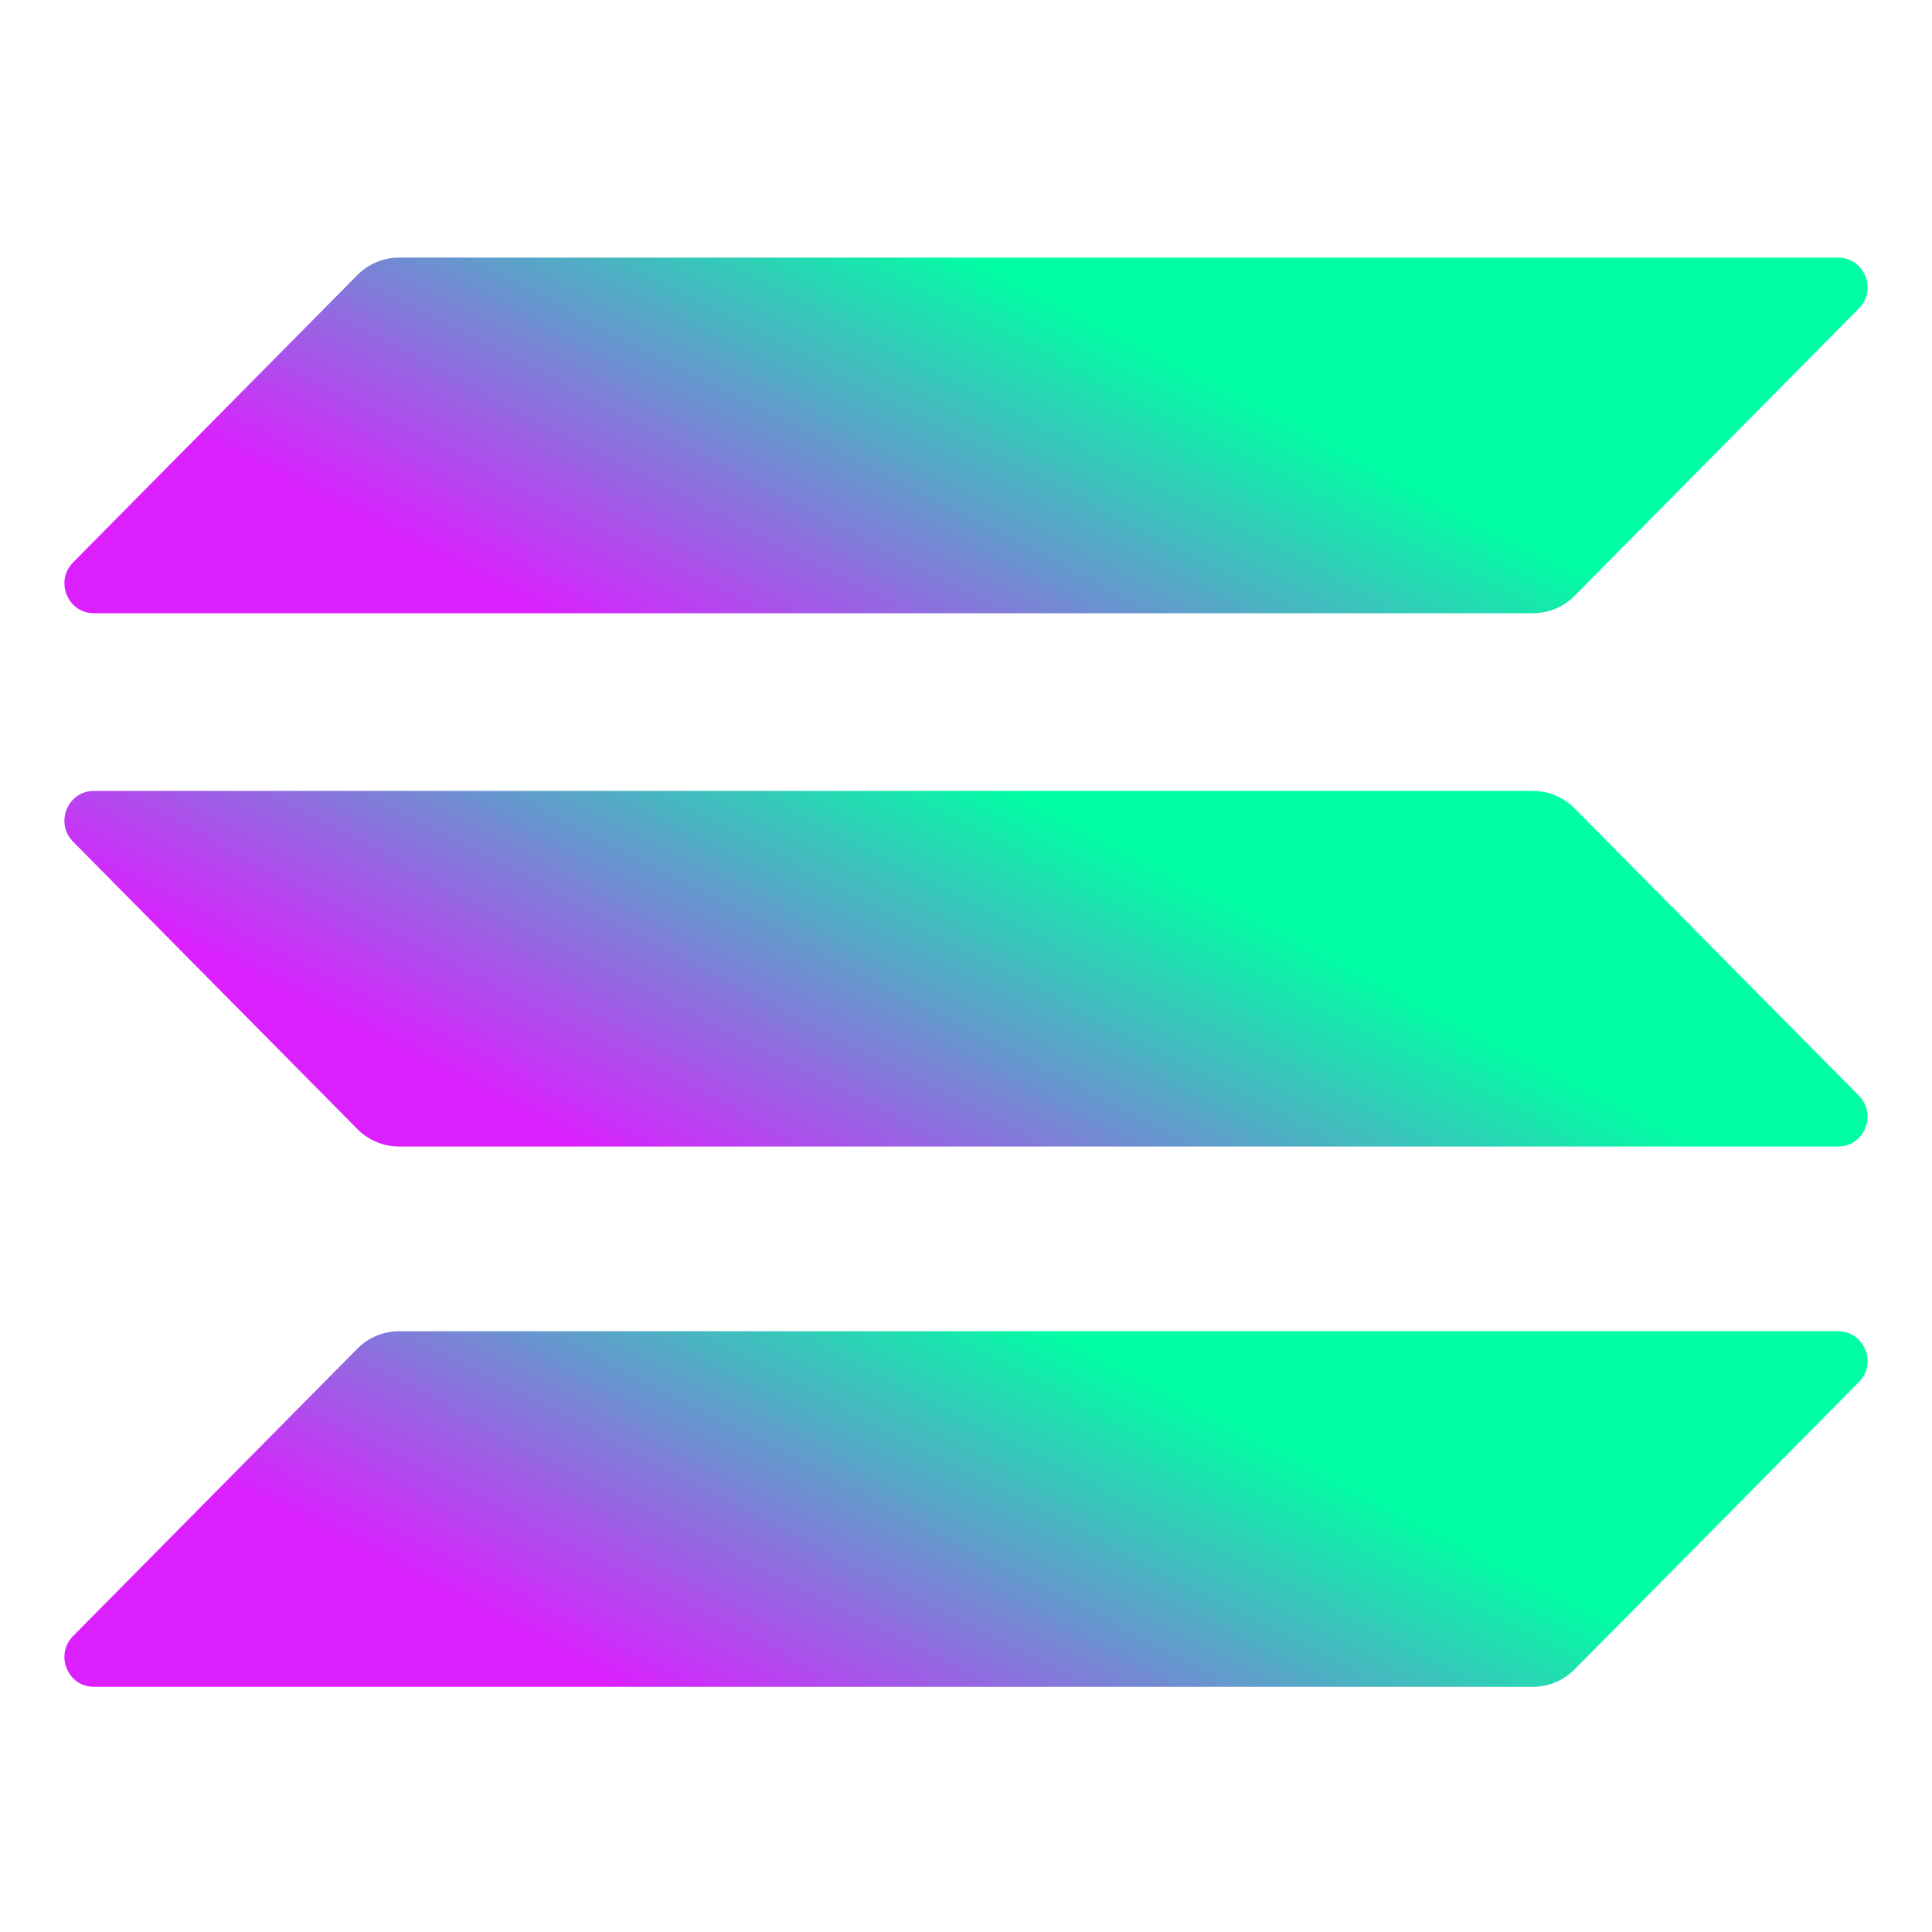
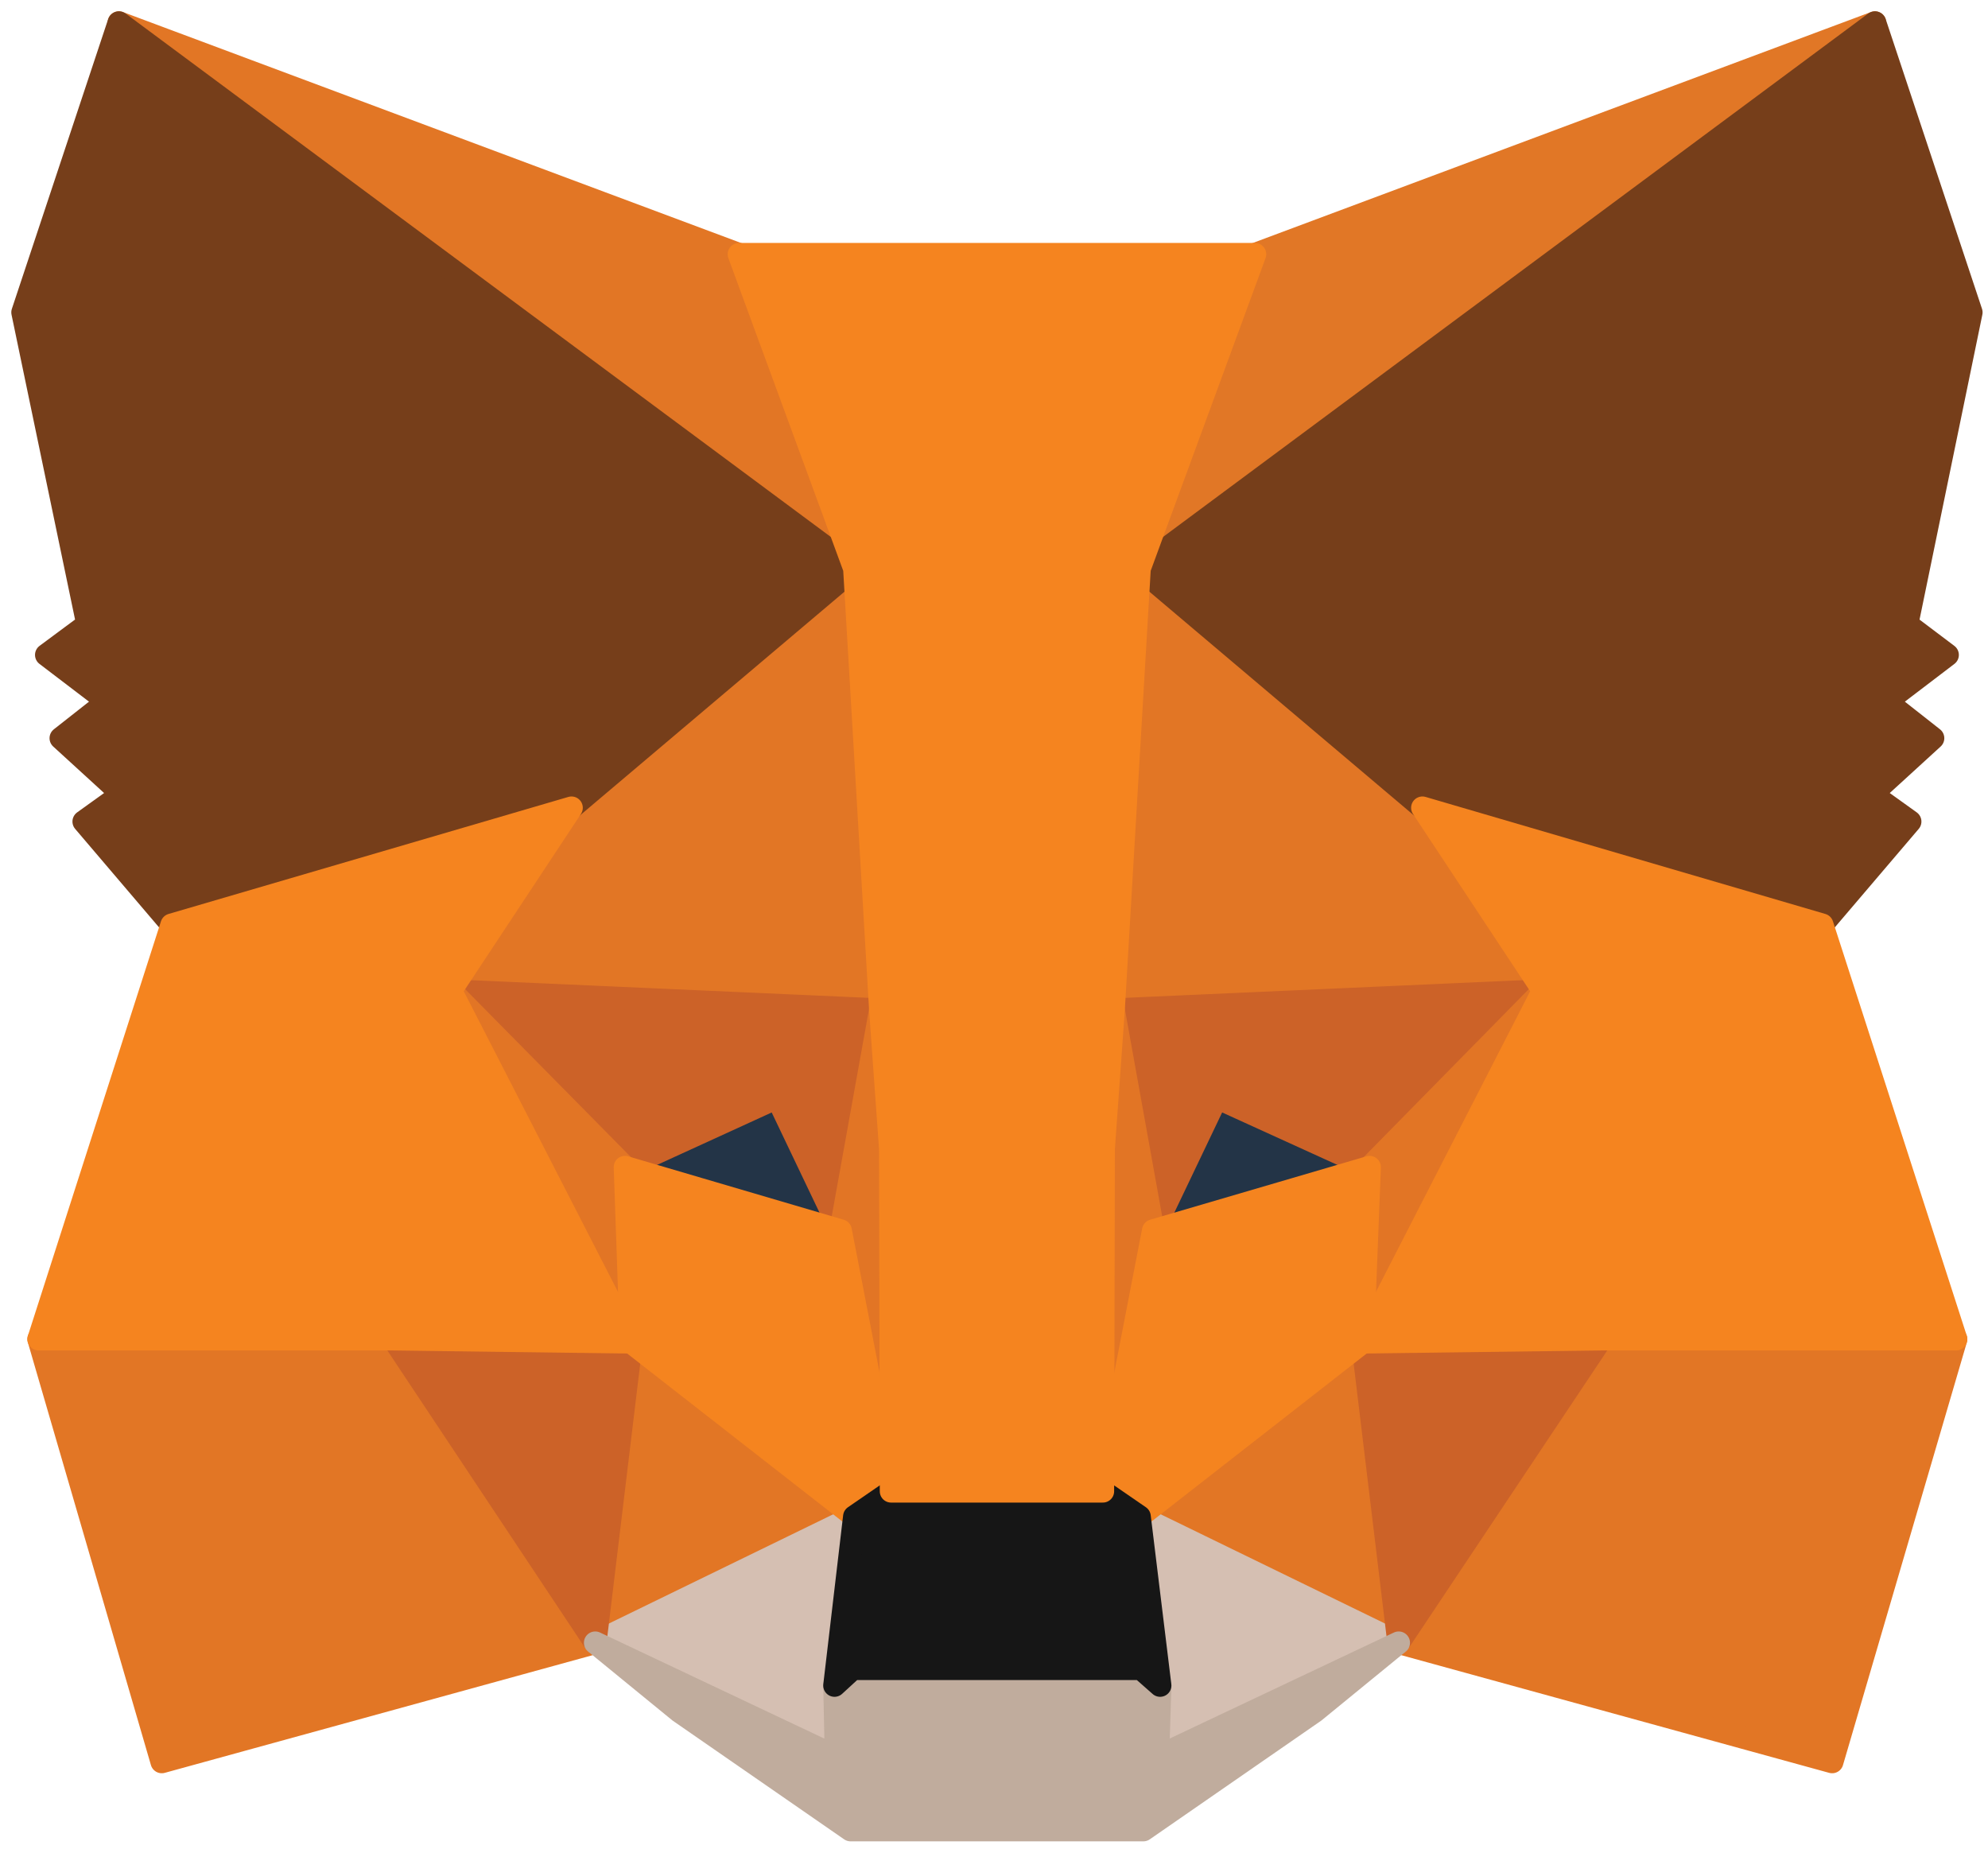
- <svg xmlns="http://www.w3.org/2000/svg" width="30" height="30" viewBox="0 0 30 30" fill="none">
-   <path d="M5.55 20.941C5.722 20.768 5.954 20.671 6.196 20.671H28.542C28.949 20.671 29.153 21.169 28.865 21.46L24.45 25.922C24.278 26.096 24.046 26.193 23.804 26.193H1.458C1.051 26.193 0.847 25.695 1.135 25.404L5.55 20.941Z" fill="url(#paint0_linear)" />
-   <path d="M5.55 4.27C5.722 4.097 5.954 4 6.196 4H28.542C28.949 4 29.153 4.498 28.865 4.789L24.45 9.252C24.278 9.425 24.046 9.522 23.804 9.522H1.458C1.051 9.522 0.847 9.024 1.135 8.733L5.55 4.27Z" fill="url(#paint1_linear)" />
-   <path d="M24.45 12.552C24.278 12.379 24.046 12.281 23.804 12.281H1.458C1.051 12.281 0.847 12.779 1.135 13.07L5.55 17.533C5.722 17.706 5.954 17.803 6.196 17.803H28.542C28.949 17.803 29.153 17.305 28.865 17.014L24.45 12.552Z" fill="url(#paint2_linear)" />
-   <defs>
-     <linearGradient id="paint0_linear" x1="19.93" y1="22.438" x2="16.208" y2="29.658" gradientUnits="userSpaceOnUse">
-       <stop stop-color="#00FFA3" />
-       <stop offset="1" stop-color="#DC1FFF" />
-     </linearGradient>
-     <linearGradient id="paint1_linear" x1="19.93" y1="6.416" x2="16.208" y2="13.637" gradientUnits="userSpaceOnUse">
-       <stop stop-color="#00FFA3" />
-       <stop offset="1" stop-color="#DC1FFF" />
-     </linearGradient>
-     <linearGradient id="paint2_linear" x1="19.93" y1="14.375" x2="16.208" y2="21.595" gradientUnits="userSpaceOnUse">
-       <stop stop-color="#00FFA3" />
-       <stop offset="1" stop-color="#DC1FFF" />
-     </linearGradient>
-   </defs>
+ <svg xmlns="http://www.w3.org/2000/svg" width="88" height="82" viewBox="0 0 88 82" fill="none">
+   <path d="M82.996 1L49.289 26.007L55.549 11.253L82.996 1Z" fill="#E17726" stroke="#E17726" stroke-linecap="round" stroke-linejoin="round" />
+   <path d="M5.264 1L38.664 26.243L32.71 11.253L5.264 1Z" fill="#E27625" stroke="#E27625" stroke-linecap="round" stroke-linejoin="round" />
+   <path d="M70.881 58.97L61.914 72.71L81.101 77.986L86.584 59.273L70.881 58.97Z" fill="#E27625" stroke="#E27625" stroke-linecap="round" stroke-linejoin="round" />
+   <path d="M1.711 59.273L7.161 77.986L26.348 72.71L17.414 58.97L1.711 59.273Z" fill="#E27625" stroke="#E27625" stroke-linecap="round" stroke-linejoin="round" />
+   <path d="M25.296 35.753L19.949 43.843L38.969 44.69L38.326 24.213L25.296 35.753Z" fill="#E27625" stroke="#E27625" stroke-linecap="round" stroke-linejoin="round" />
+   <path d="M62.962 35.753L49.729 23.977L49.289 44.69L68.309 43.843L62.962 35.753Z" fill="#E27625" stroke="#E27625" stroke-linecap="round" stroke-linejoin="round" />
+   <path d="M26.348 72.71L37.821 67.124L27.938 59.41L26.348 72.71Z" fill="#E27625" stroke="#E27625" stroke-linecap="round" stroke-linejoin="round" />
+   <path d="M50.44 67.124L61.913 72.71L60.323 59.41L50.44 67.124Z" fill="#E27625" stroke="#E27625" stroke-linecap="round" stroke-linejoin="round" />
+   <path d="M61.913 72.71L50.44 67.123L51.353 74.603L51.253 77.75L61.913 72.71Z" fill="#D5BFB2" stroke="#D5BFB2" stroke-linecap="round" stroke-linejoin="round" />
+   <path d="M26.348 72.71L37.008 77.75L36.941 74.603L37.821 67.123L26.348 72.71Z" fill="#D5BFB2" stroke="#D5BFB2" stroke-linecap="round" stroke-linejoin="round" />
+   <path d="M37.209 54.467L27.666 51.66L34.399 48.58L37.209 54.467Z" fill="#233447" stroke="#233447" stroke-linecap="round" stroke-linejoin="round" />
+   <path d="M51.051 54.467L53.861 48.58L60.627 51.66L51.051 54.467Z" fill="#233447" stroke="#233447" stroke-linecap="round" stroke-linejoin="round" />
+   <path d="M26.347 72.71L28.004 58.97L17.414 59.273L26.347 72.71Z" fill="#CC6228" stroke="#CC6228" stroke-linecap="round" stroke-linejoin="round" />
+   <path d="M60.256 58.97L61.913 72.71L70.879 59.273L60.256 58.97Z" fill="#CC6228" stroke="#CC6228" stroke-linecap="round" stroke-linejoin="round" />
+   <path d="M68.309 43.844L49.289 44.69L51.049 54.467L53.859 48.58L60.626 51.66L68.309 43.844Z" fill="#CC6228" stroke="#CC6228" stroke-linecap="round" stroke-linejoin="round" />
+   <path d="M27.666 51.66L34.399 48.58L37.209 54.467L38.969 44.69L19.949 43.844L27.666 51.66Z" fill="#CC6228" stroke="#CC6228" stroke-linecap="round" stroke-linejoin="round" />
+   <path d="M19.949 43.844L27.936 59.41L27.666 51.66L19.949 43.844Z" fill="#E27525" stroke="#E27525" stroke-linecap="round" stroke-linejoin="round" />
+   <path d="M60.628 51.66L60.324 59.41L68.311 43.844L60.628 51.66Z" fill="#E27525" stroke="#E27525" stroke-linecap="round" stroke-linejoin="round" />
+   <path d="M38.971 44.69L37.211 54.467L39.444 66.007L39.918 50.814L38.971 44.69Z" fill="#E27525" stroke="#E27525" stroke-linecap="round" stroke-linejoin="round" />
+   <path d="M49.29 44.69L48.377 50.78L48.817 66.007L51.05 54.467L49.29 44.69Z" fill="#E27525" stroke="#E27525" stroke-linecap="round" stroke-linejoin="round" />
+   <path d="M51.05 54.467L48.816 66.007L50.44 67.124L60.323 59.41L60.626 51.66L51.05 54.467Z" fill="#F5841F" stroke="#F5841F" stroke-linecap="round" stroke-linejoin="round" />
+   <path d="M27.666 51.66L27.936 59.41L37.819 67.124L39.443 66.007L37.209 54.467L27.666 51.66Z" fill="#F5841F" stroke="#F5841F" stroke-linecap="round" stroke-linejoin="round" />
+   <path d="M51.254 77.75L51.354 74.603L50.511 73.86H37.751L36.941 74.603L37.008 77.75L26.348 72.71L30.071 75.753L37.651 81H50.611L58.191 75.753L61.914 72.71L51.254 77.75Z" fill="#C0AC9D" stroke="#C0AC9D" stroke-linecap="round" stroke-linejoin="round" />
+   <path d="M50.44 67.124L48.816 66.007H39.443L37.819 67.124L36.94 74.603L37.749 73.86H50.51L51.353 74.603L50.44 67.124Z" fill="#161616" stroke="#161616" stroke-linecap="round" stroke-linejoin="round" />
+   <path d="M84.416 27.633L87.26 13.827L82.996 1L50.44 25.163L62.963 35.753L80.659 40.933L84.553 36.363L82.859 35.147L85.566 32.673L83.503 31.05L86.21 28.987L84.416 27.633Z" fill="#763E1A" stroke="#763E1A" stroke-linecap="round" stroke-linejoin="round" />
+   <path d="M1 13.827L3.877 27.633L2.05 28.987L4.757 31.05L2.693 32.673L5.4 35.147L3.707 36.363L7.6 40.933L25.297 35.753L37.82 25.163L5.263 1L1 13.827Z" fill="#763E1A" stroke="#763E1A" stroke-linecap="round" stroke-linejoin="round" />
+   <path d="M80.661 40.933L62.964 35.753L68.311 43.843L60.324 59.41L70.881 59.273H86.584L80.661 40.933Z" fill="#F5841F" stroke="#F5841F" stroke-linecap="round" stroke-linejoin="round" />
+   <path d="M25.298 35.753L7.601 40.933L1.711 59.273H17.414L27.938 59.41L19.951 43.843L25.298 35.753Z" fill="#F5841F" stroke="#F5841F" stroke-linecap="round" stroke-linejoin="round" />
+   <path d="M49.291 44.69L50.441 25.163L55.551 11.253H32.711L37.821 25.163L38.971 44.69L39.411 50.846L39.444 66.006H48.818L48.851 50.846L49.291 44.69Z" fill="#F5841F" stroke="#F5841F" stroke-linecap="round" stroke-linejoin="round" />
</svg>
